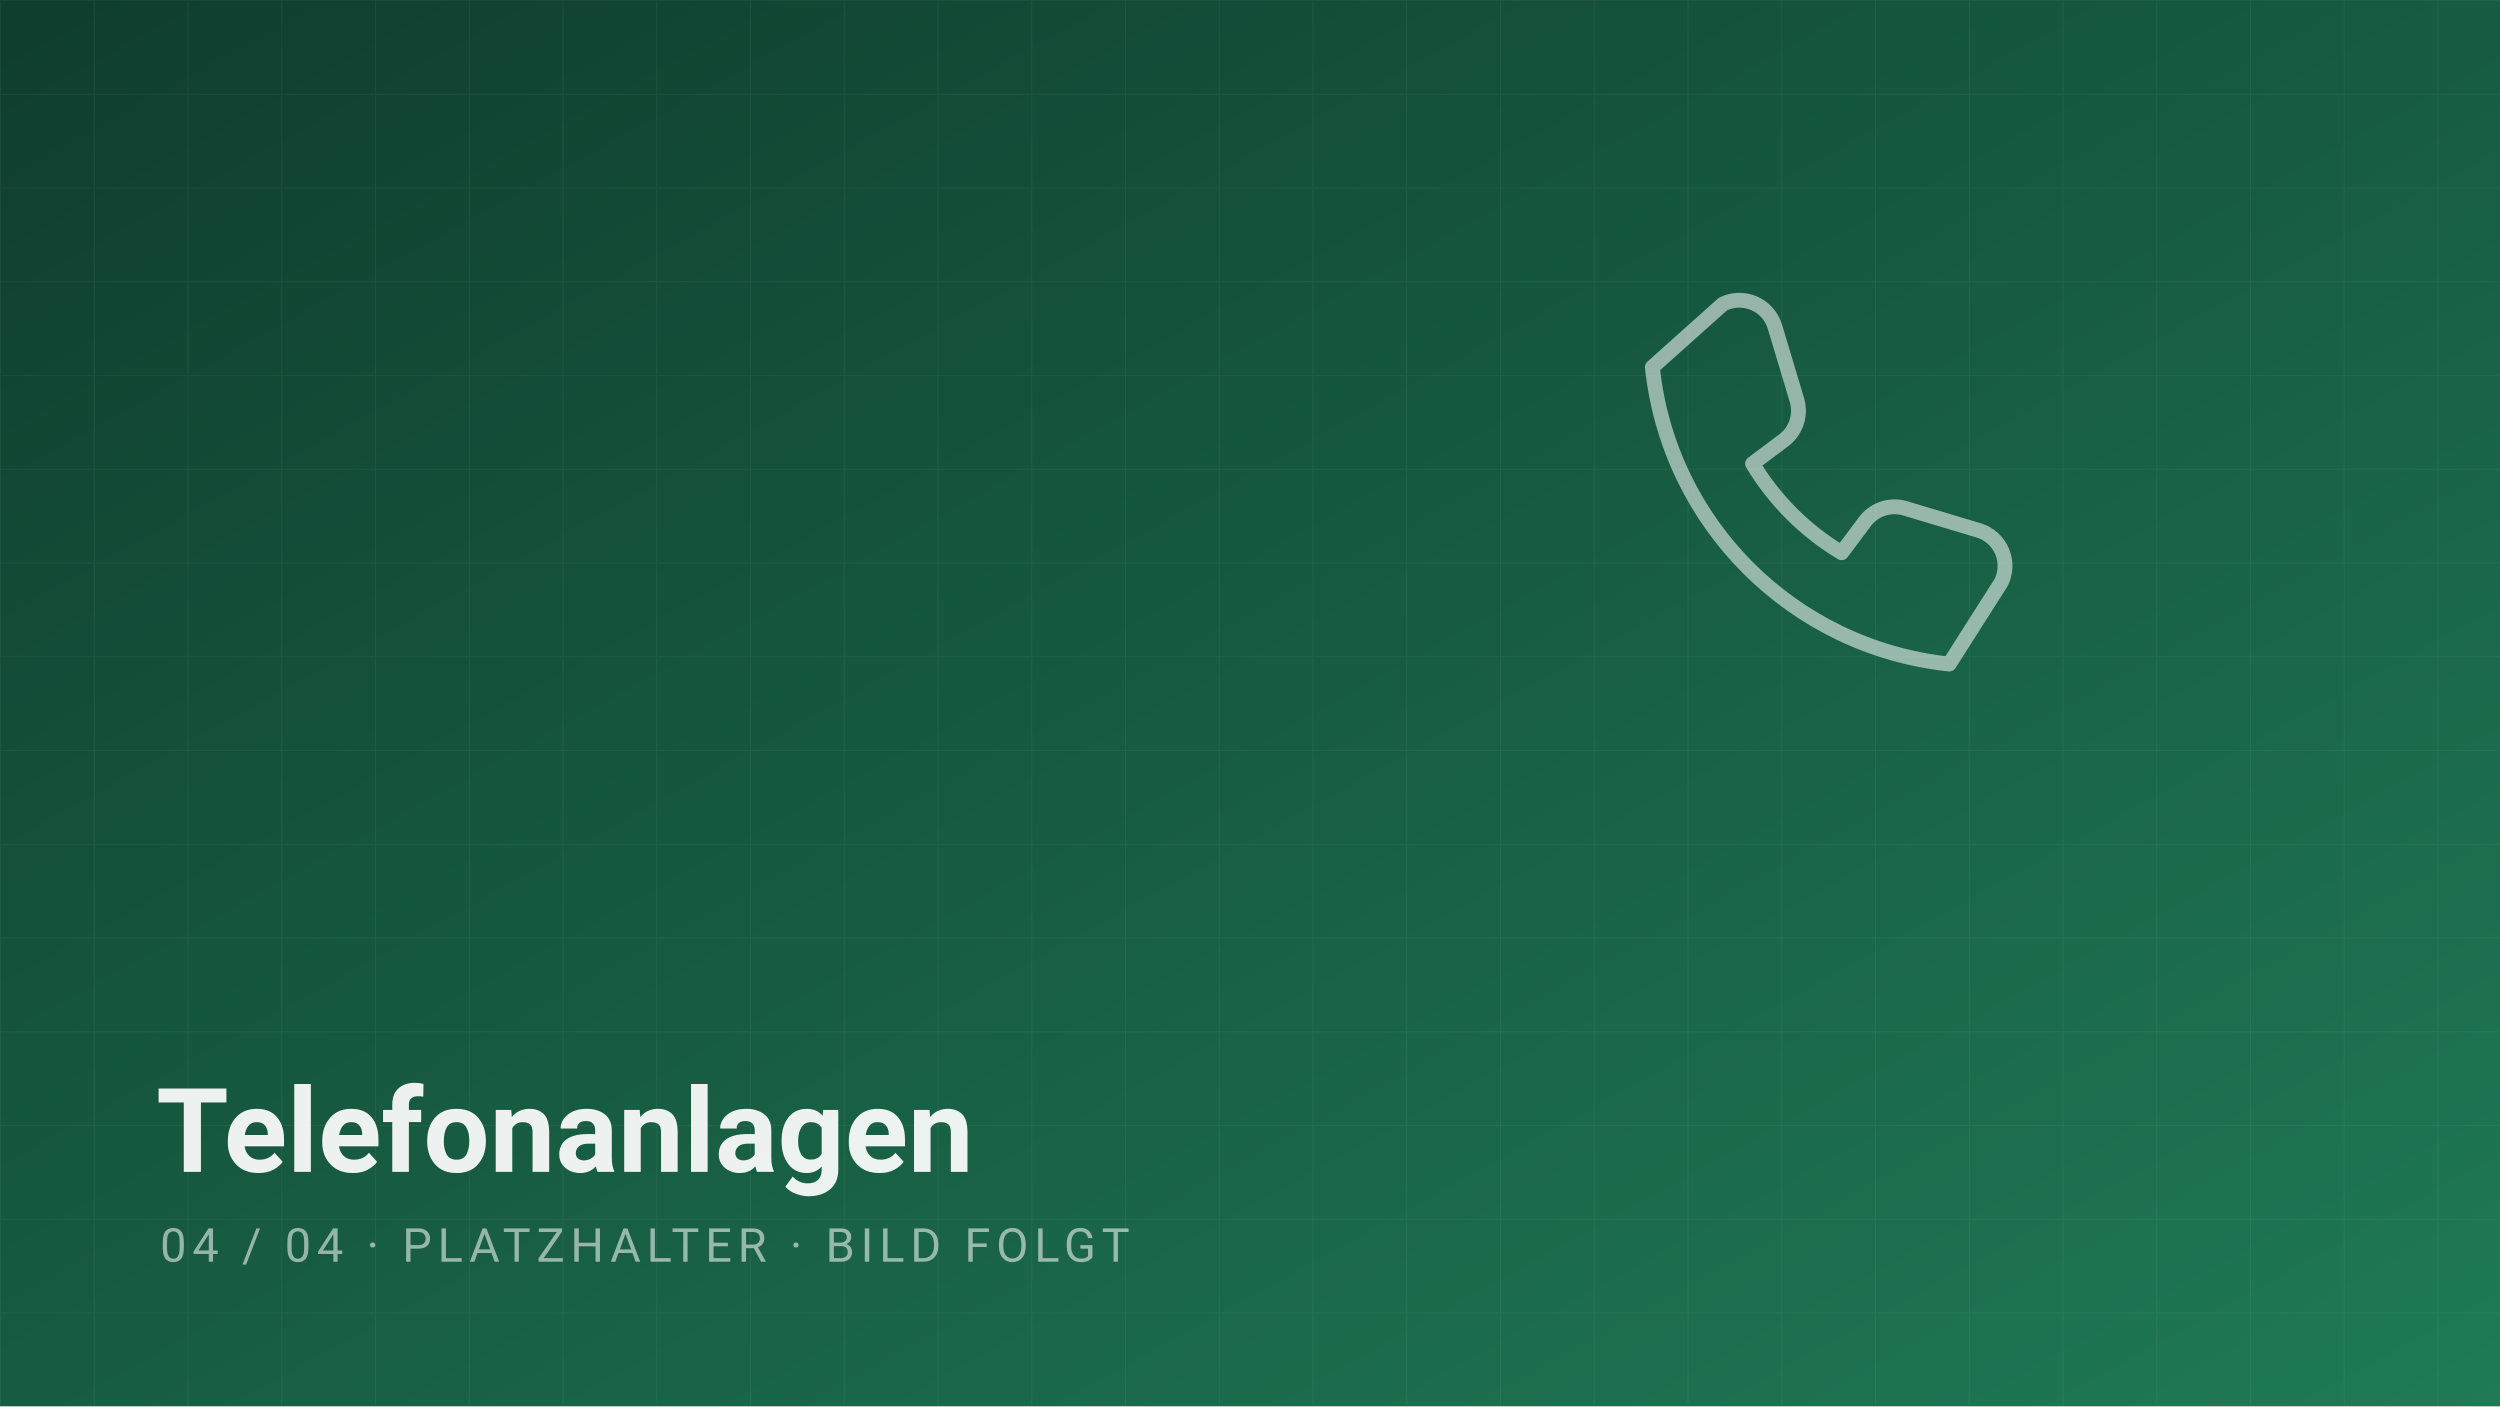
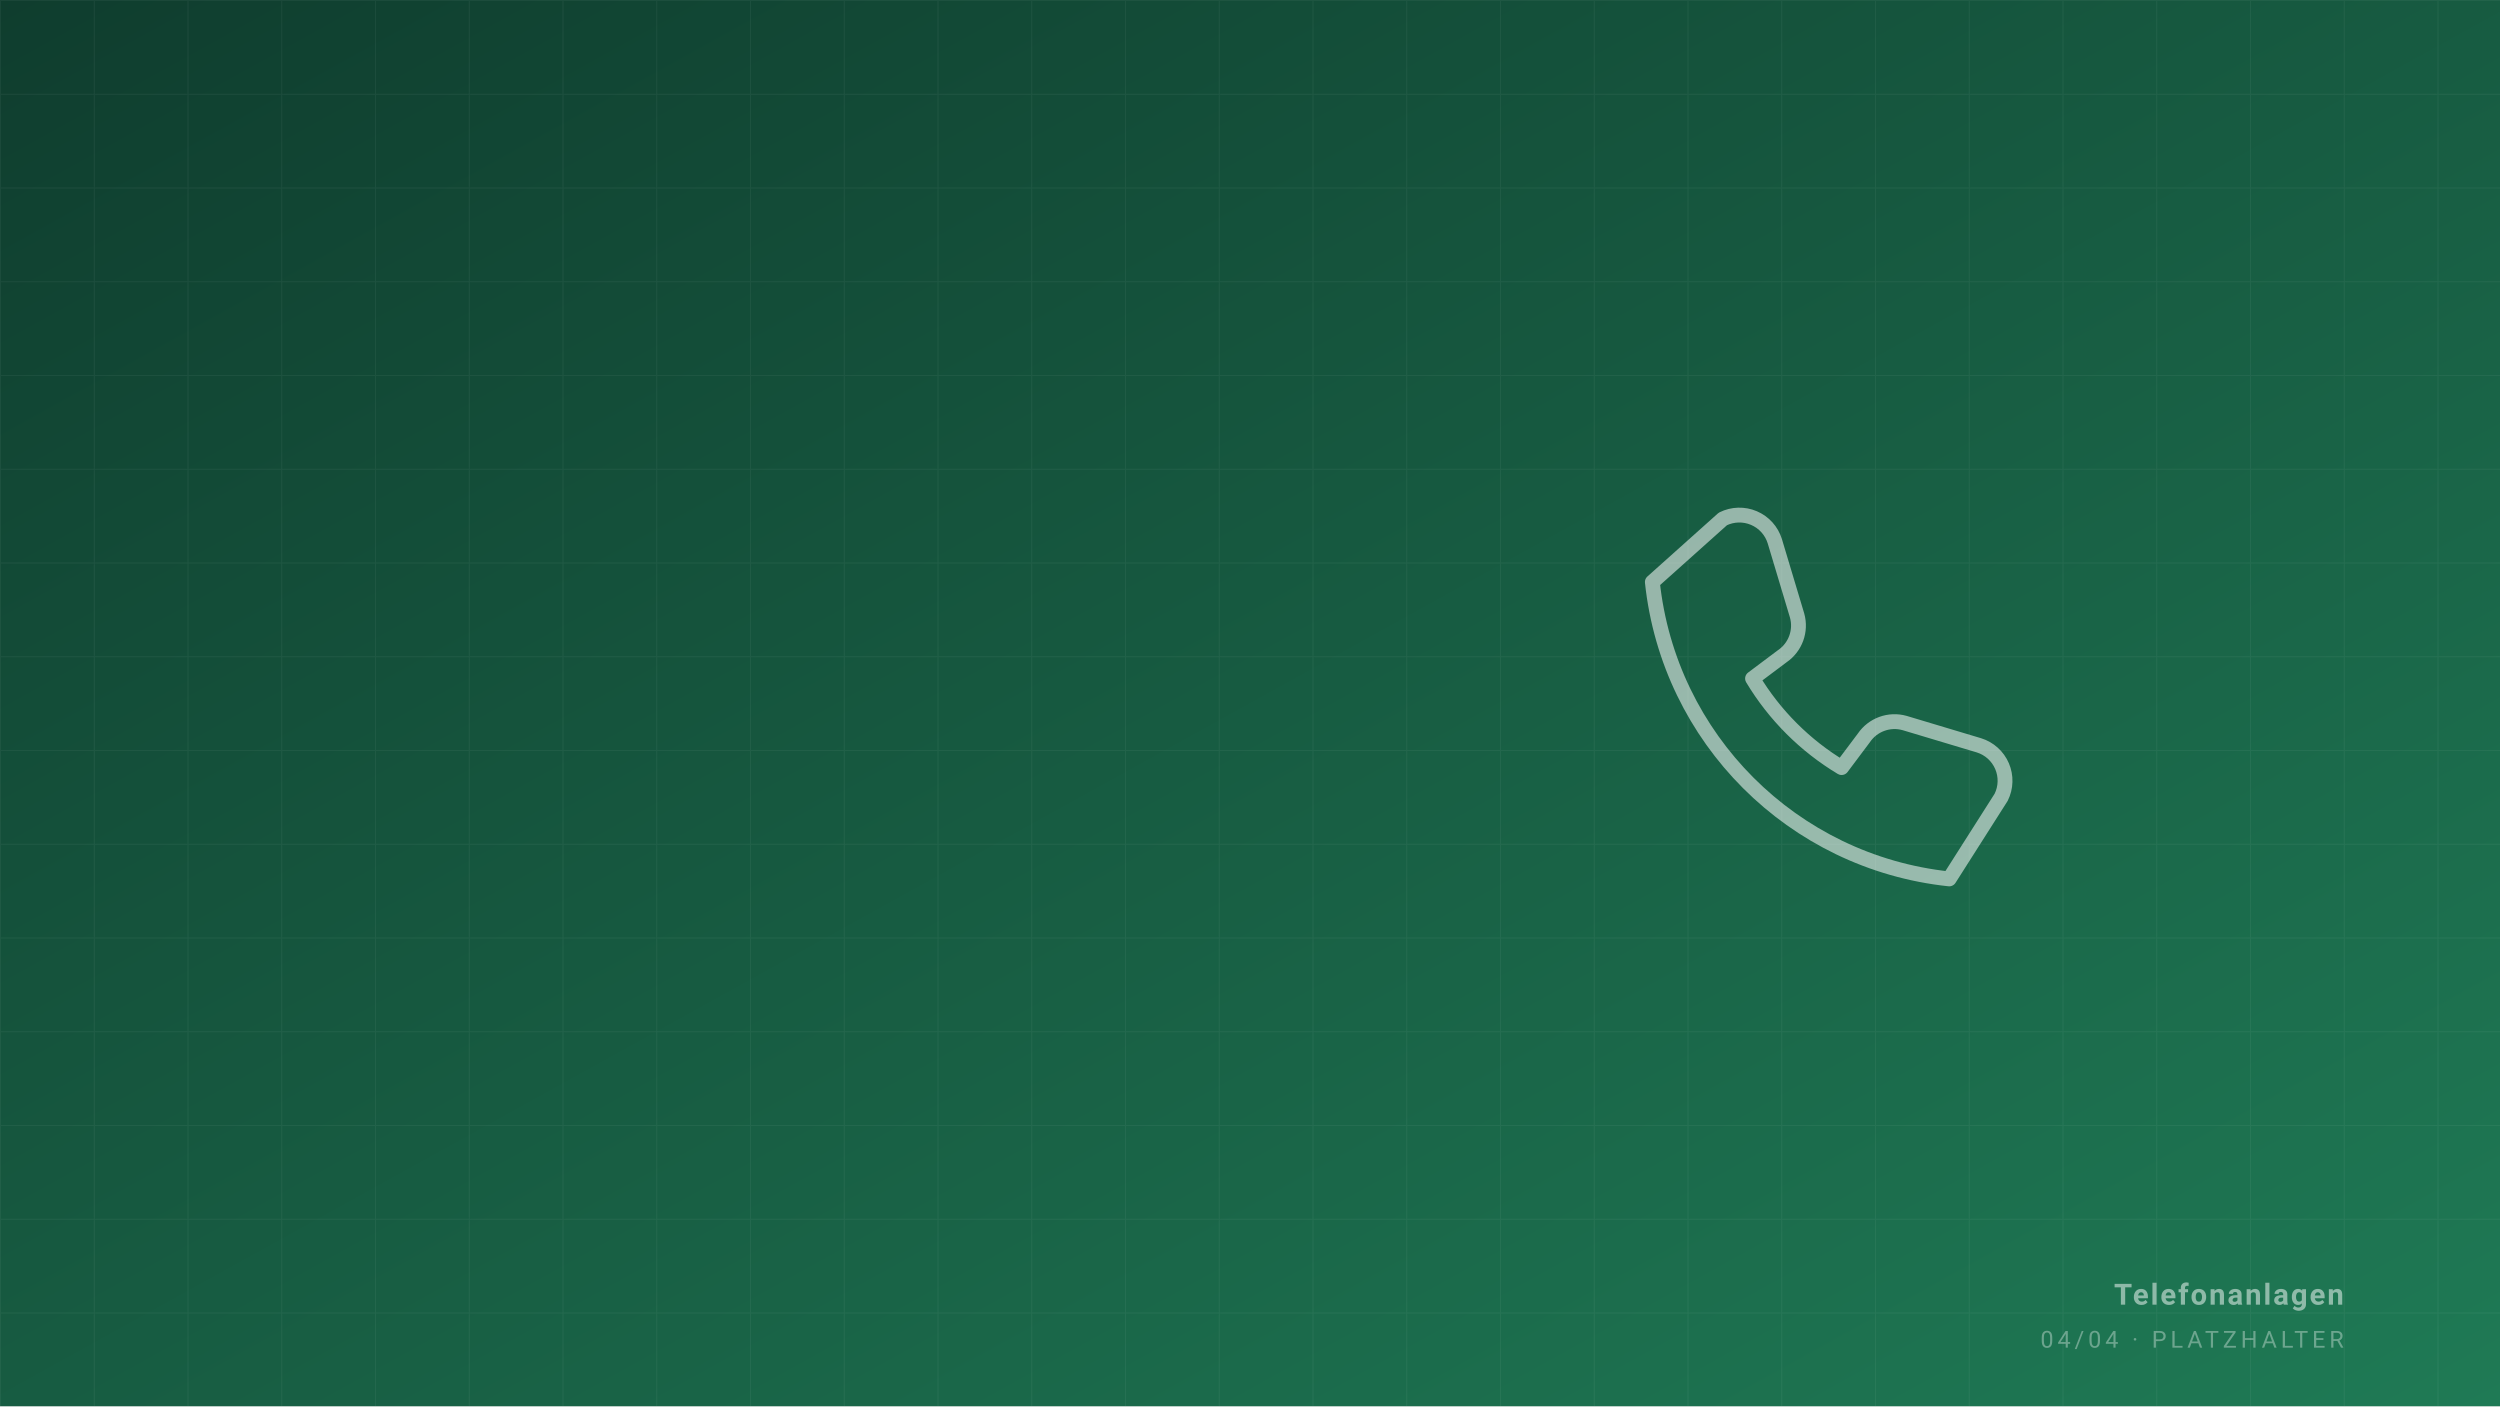
<svg xmlns="http://www.w3.org/2000/svg" viewBox="0 0 1280 720" width="1280" height="720" role="img" aria-label="Platzhalterbild 4">
  <defs>
    <linearGradient id="g4" x1="0" y1="0" x2="1" y2="1">
      <stop offset="0" stop-color="#0f3d2e" />
      <stop offset="1" stop-color="#1f7a55" />
    </linearGradient>
    <pattern id="d4" width="48" height="48" patternUnits="userSpaceOnUse">
      <path d="M48 0H0V48" fill="none" stroke="#ffffff" stroke-opacity="0.05" stroke-width="1" />
    </pattern>
  </defs>
  <rect width="1280" height="720" fill="url(#g4)" />
  <rect width="1280" height="720" fill="url(#d4)" />
-   <g transform="translate(770 150) scale(1.9)" fill="none" stroke="#ffffff" stroke-opacity="0.55" stroke-width="4" stroke-linecap="round" stroke-linejoin="round">
+   <g transform="translate(770 260) scale(1.9)" fill="none" stroke="#ffffff" stroke-opacity="0.55" stroke-width="4" stroke-linecap="round" stroke-linejoin="round">
    <path d="M40 20 a90 90 0 0 0 80 80 l14 -22 a10 10 0 0 0 -6 -14 l-20 -6 a10 10 0 0 0 -11 4 l-6 8 a70 70 0 0 1 -24 -24 l8 -6 a10 10 0 0 0 4 -11 l-6 -20 a10 10 0 0 0 -14 -6 z" />
  </g>
  <g font-family="'Segoe UI',Roboto,Arial,sans-serif">
-     <text x="80" y="600" font-size="60" font-weight="700" fill="#ffffff" fill-opacity="0.92">Telefonanlagen</text>
-     <text x="82" y="646" font-size="24" fill="#ffffff" fill-opacity="0.55" letter-spacing="3">04 / 04 · PLATZHALTER · BILD FOLGT</text>
+     <text x="1200" y="668" text-anchor="end" font-size="15" font-weight="600" fill="#ffffff" fill-opacity="0.5" letter-spacing="1">Telefonanlagen</text>
+     <text x="1200" y="690" text-anchor="end" font-size="12" fill="#ffffff" fill-opacity="0.35" letter-spacing="2">04/04 · PLATZHALTER</text>
  </g>
</svg>
